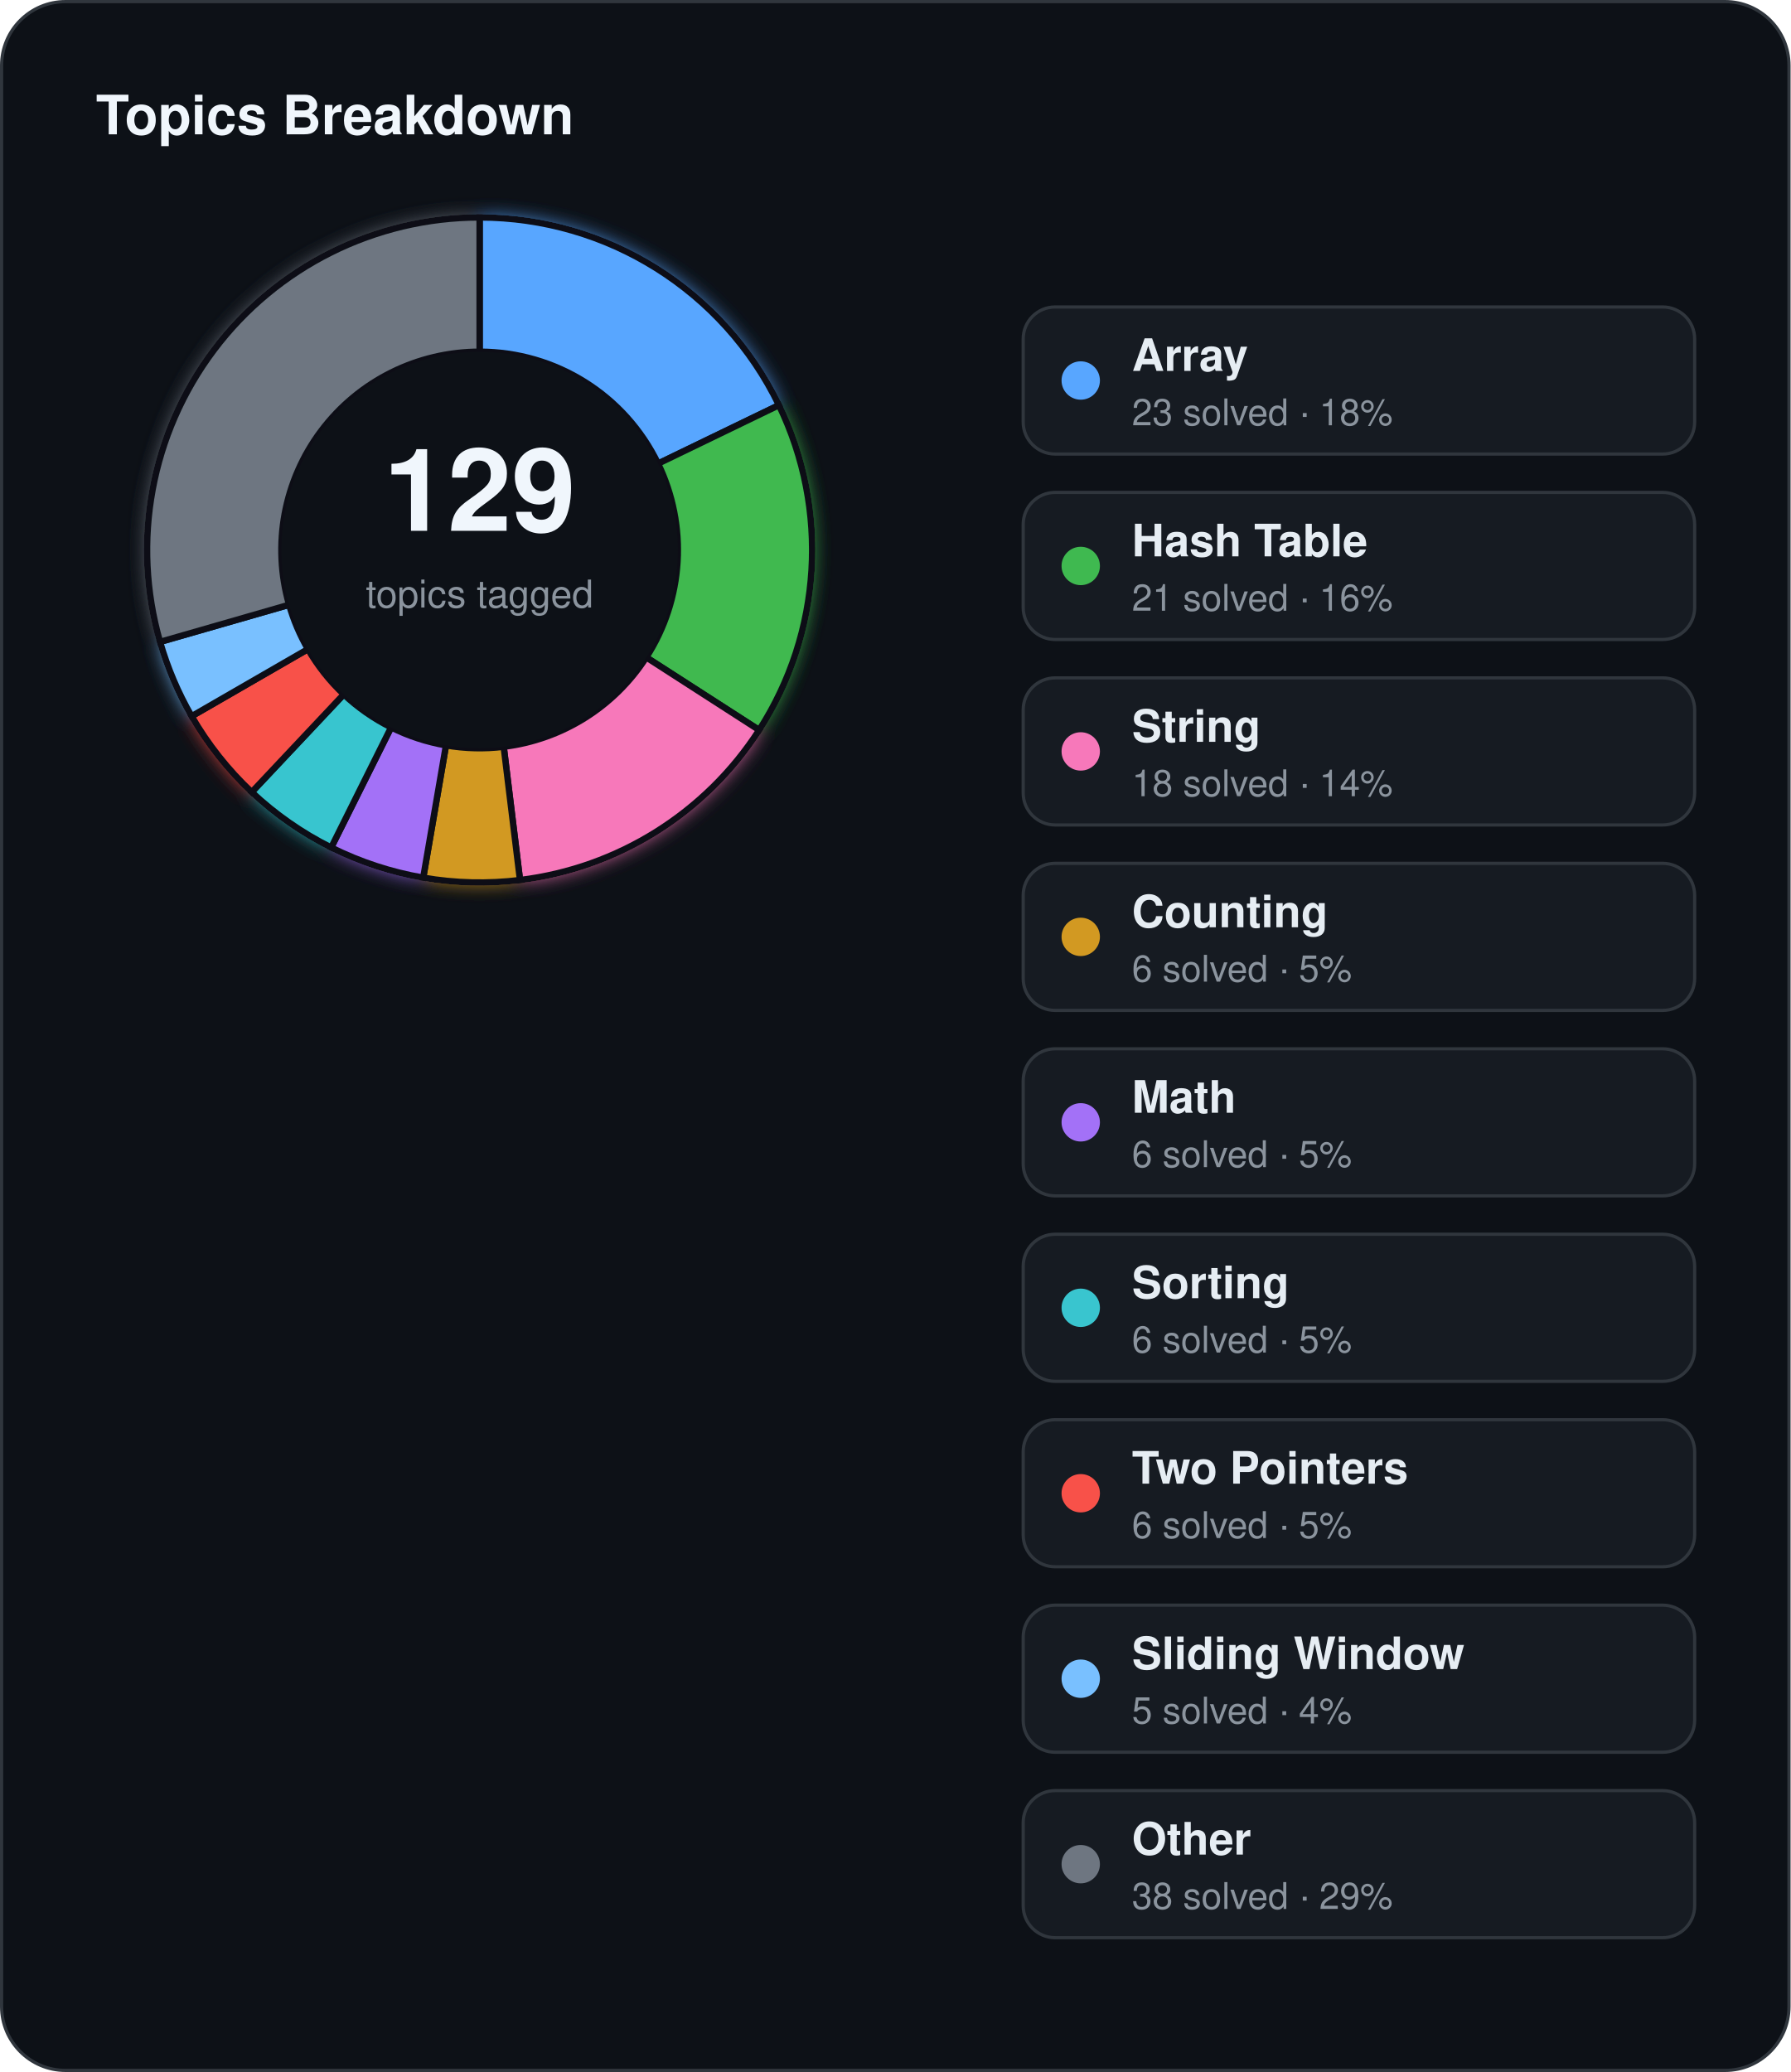
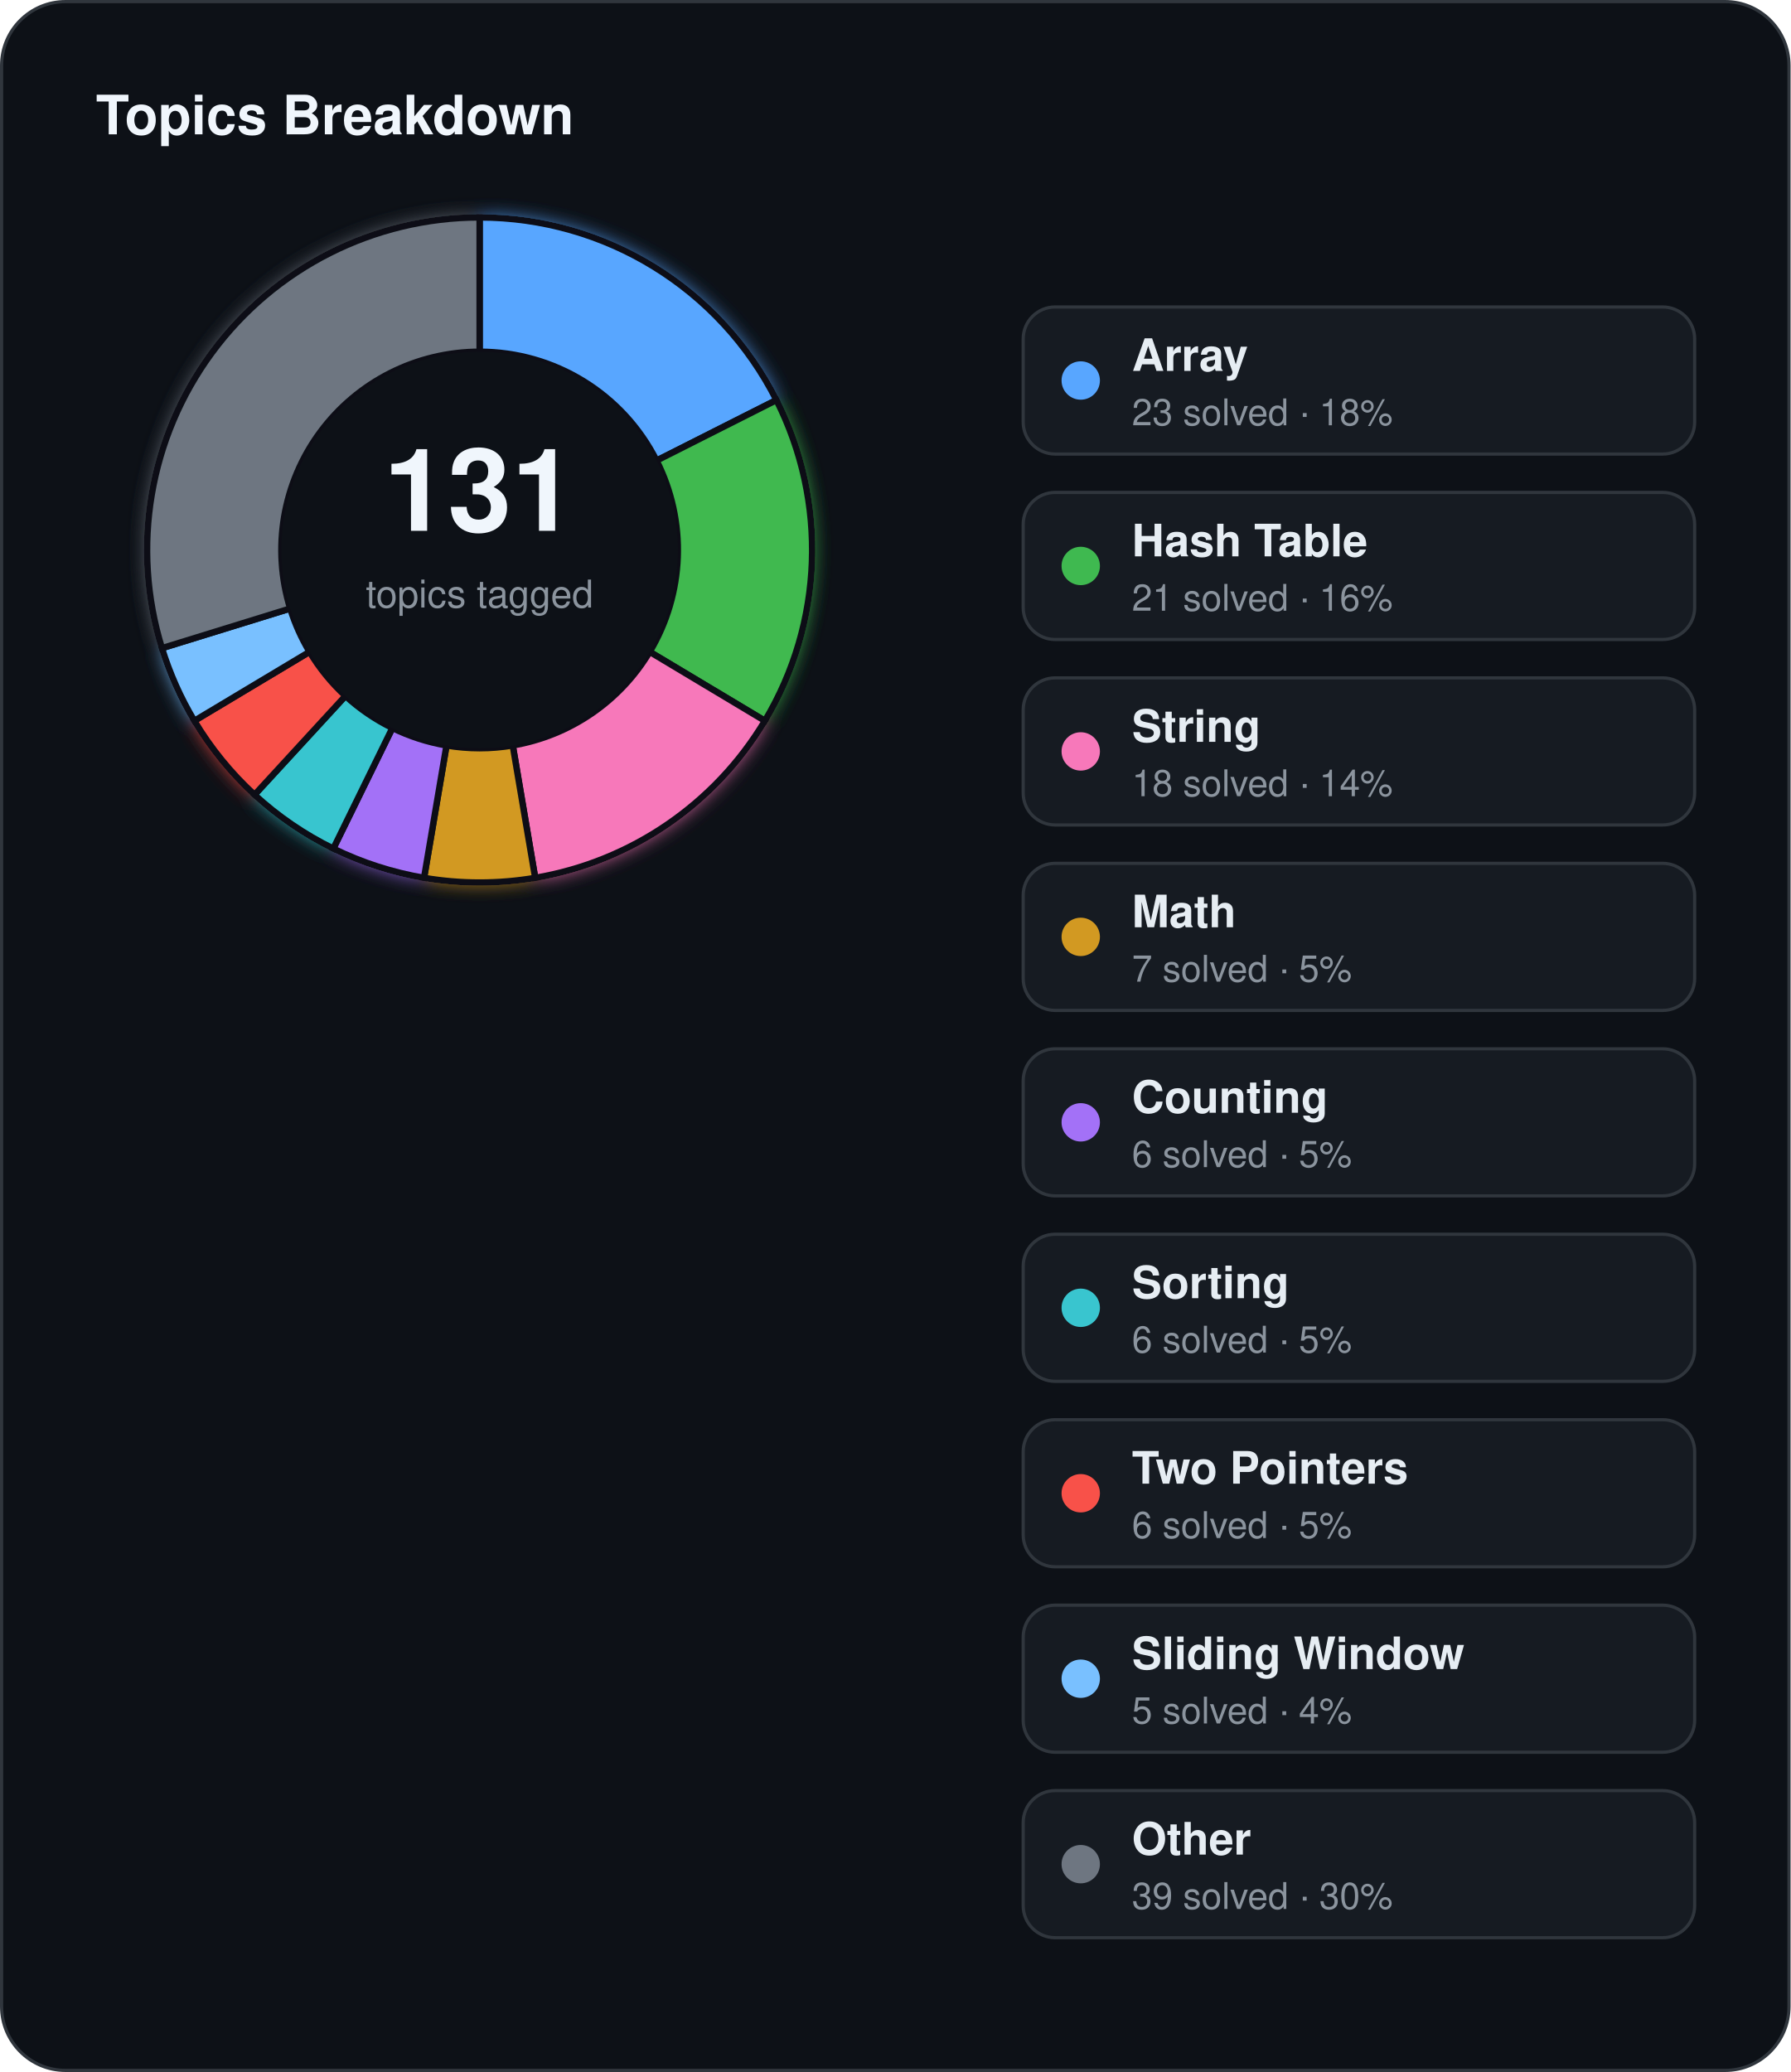
<svg xmlns="http://www.w3.org/2000/svg" width="560" height="648" viewBox="0 0 560 648">
  <defs>
    <filter id="topics-glow" x="-60%" y="-60%" width="220%" height="220%">
      <feGaussianBlur stdDeviation="3" result="blur" />
      <feMerge>
        <feMergeNode in="blur" />
        <feMergeNode in="SourceGraphic" />
      </feMerge>
    </filter>
  </defs>
  <rect x="0.5" y="0.5" width="559" height="647" rx="20" fill="#0d1117" stroke="#30363d" stroke-width="1" />
  <text x="30" y="42" fill="#f0f6fc" font-family="Segoe UI, Helvetica, Arial, sans-serif" font-size="17" font-weight="700">Topics Breakdown</text>
  <g filter="url(#topics-glow)">
-     <path d="M 150.00,68.00 A 104,104 0 0 1 243.62,126.71 L 205.81,145.00 A 62,62 0 0 0 150.00,110.00 Z" fill="#58a6ff" stroke="#0d1117" stroke-width="2" />
-     <path d="M 243.62,126.71 A 104,104 0 0 1 237.43,228.32 L 202.12,205.58 A 62,62 0 0 0 205.81,145.00 Z" fill="#3fb950" stroke="#0d1117" stroke-width="2" />
-     <path d="M 237.43,228.32 A 104,104 0 0 1 162.63,275.23 L 157.53,233.54 A 62,62 0 0 0 202.12,205.58 Z" fill="#f778ba" stroke="#0d1117" stroke-width="2" />
-     <path d="M 162.63,275.23 A 104,104 0 0 1 132.36,274.49 L 139.48,233.10 A 62,62 0 0 0 157.53,233.54 Z" fill="#d29922" stroke="#0d1117" stroke-width="2" />
-     <path d="M 132.36,274.49 A 104,104 0 0 1 103.58,265.06 L 122.32,227.48 A 62,62 0 0 0 139.48,233.10 Z" fill="#a371f7" stroke="#0d1117" stroke-width="2" />
-     <path d="M 103.58,265.06 A 104,104 0 0 1 78.73,247.74 L 107.51,217.15 A 62,62 0 0 0 122.32,227.48 Z" fill="#39c5cf" stroke="#0d1117" stroke-width="2" />
-     <path d="M 78.73,247.74 A 104,104 0 0 1 59.93,224.00 L 96.31,203.00 A 62,62 0 0 0 107.51,217.15 Z" fill="#f85149" stroke="#0d1117" stroke-width="2" />
-     <path d="M 59.93,224.00 A 104,104 0 0 1 50.05,200.75 L 90.42,189.14 A 62,62 0 0 0 96.31,203.00 Z" fill="#79c0ff" stroke="#0d1117" stroke-width="2" />
-     <path d="M 50.05,200.75 A 104,104 0 0 1 150.00,68.00 L 150.00,110.00 A 62,62 0 0 0 90.42,189.14 Z" fill="#6e7681" stroke="#0d1117" stroke-width="2" />
+     <path d="M 150.00,68.00 A 104,104 0 0 1 242.83,125.12 L 205.34,144.05 A 62,62 0 0 0 150.00,110.00 Z" fill="#58a6ff" stroke="#0d1117" stroke-width="2" />
+     <path d="M 242.83,125.12 A 104,104 0 0 1 239.22,225.43 L 203.19,203.85 A 62,62 0 0 0 205.34,144.05 Z" fill="#3fb950" stroke="#0d1117" stroke-width="2" />
+     <path d="M 239.22,225.43 A 104,104 0 0 1 167.38,274.54 L 160.36,233.13 A 62,62 0 0 0 203.19,203.85 Z" fill="#f778ba" stroke="#0d1117" stroke-width="2" />
+     <path d="M 167.38,274.54 A 104,104 0 0 1 132.62,274.54 L 139.64,233.13 A 62,62 0 0 0 160.36,233.13 Z" fill="#d29922" stroke="#0d1117" stroke-width="2" />
+     <path d="M 132.62,274.54 A 104,104 0 0 1 104.24,265.39 L 122.72,227.67 A 62,62 0 0 0 139.64,233.13 Z" fill="#a371f7" stroke="#0d1117" stroke-width="2" />
+     <path d="M 104.24,265.39 A 104,104 0 0 1 79.61,248.56 L 108.04,217.64 A 62,62 0 0 0 122.72,227.67 Z" fill="#39c5cf" stroke="#0d1117" stroke-width="2" />
+     <path d="M 79.61,248.56 A 104,104 0 0 1 60.78,225.43 L 96.81,203.85 A 62,62 0 0 0 108.04,217.64 Z" fill="#f85149" stroke="#0d1117" stroke-width="2" />
+     <path d="M 60.78,225.43 A 104,104 0 0 1 50.64,202.71 L 90.76,190.31 A 62,62 0 0 0 96.81,203.85 Z" fill="#79c0ff" stroke="#0d1117" stroke-width="2" />
+     <path d="M 50.64,202.71 A 104,104 0 0 1 150.00,68.00 L 150.00,110.00 A 62,62 0 0 0 90.76,190.31 Z" fill="#6e7681" stroke="#0d1117" stroke-width="2" />
  </g>
  <circle cx="150" cy="172" r="62" fill="#0d1117" />
-   <text x="150" y="166" text-anchor="middle" fill="#f0f6fc" font-family="Segoe UI, Helvetica, Arial, sans-serif" font-size="36" font-weight="700">129</text>
+   <text x="150" y="166" text-anchor="middle" fill="#f0f6fc" font-family="Segoe UI, Helvetica, Arial, sans-serif" font-size="36" font-weight="700">131</text>
  <text x="150" y="190" text-anchor="middle" fill="#8b949e" font-family="Segoe UI, Helvetica, Arial, sans-serif" font-size="12">topics tagged</text>
  <rect x="320" y="96" width="210" height="46" rx="10" fill="#161b22" stroke="#30363d" stroke-width="1" />
  <circle cx="338" cy="119" r="6" fill="#58a6ff" />
  <text x="354" y="116" fill="#e6edf3" font-family="Segoe UI, Helvetica, Arial, sans-serif" font-size="14" font-weight="600">Array</text>
  <text x="354" y="133" fill="#8b949e" font-family="Segoe UI, Helvetica, Arial, sans-serif" font-size="11.5">23 solved · 18%</text>
  <rect x="320" y="154" width="210" height="46" rx="10" fill="#161b22" stroke="#30363d" stroke-width="1" />
  <circle cx="338" cy="177" r="6" fill="#3fb950" />
  <text x="354" y="174" fill="#e6edf3" font-family="Segoe UI, Helvetica, Arial, sans-serif" font-size="14" font-weight="600">Hash Table</text>
  <text x="354" y="191" fill="#8b949e" font-family="Segoe UI, Helvetica, Arial, sans-serif" font-size="11.5">21 solved · 16%</text>
  <rect x="320" y="212" width="210" height="46" rx="10" fill="#161b22" stroke="#30363d" stroke-width="1" />
  <circle cx="338" cy="235" r="6" fill="#f778ba" />
  <text x="354" y="232" fill="#e6edf3" font-family="Segoe UI, Helvetica, Arial, sans-serif" font-size="14" font-weight="600">String</text>
  <text x="354" y="249" fill="#8b949e" font-family="Segoe UI, Helvetica, Arial, sans-serif" font-size="11.5">18 solved · 14%</text>
  <rect x="320" y="270" width="210" height="46" rx="10" fill="#161b22" stroke="#30363d" stroke-width="1" />
  <circle cx="338" cy="293" r="6" fill="#d29922" />
-   <text x="354" y="290" fill="#e6edf3" font-family="Segoe UI, Helvetica, Arial, sans-serif" font-size="14" font-weight="600">Counting</text>
-   <text x="354" y="307" fill="#8b949e" font-family="Segoe UI, Helvetica, Arial, sans-serif" font-size="11.5">6 solved · 5%</text>
+   <text x="354" y="290" fill="#e6edf3" font-family="Segoe UI, Helvetica, Arial, sans-serif" font-size="14" font-weight="600">Math</text>
+   <text x="354" y="307" fill="#8b949e" font-family="Segoe UI, Helvetica, Arial, sans-serif" font-size="11.5">7 solved · 5%</text>
  <rect x="320" y="328" width="210" height="46" rx="10" fill="#161b22" stroke="#30363d" stroke-width="1" />
  <circle cx="338" cy="351" r="6" fill="#a371f7" />
-   <text x="354" y="348" fill="#e6edf3" font-family="Segoe UI, Helvetica, Arial, sans-serif" font-size="14" font-weight="600">Math</text>
+   <text x="354" y="348" fill="#e6edf3" font-family="Segoe UI, Helvetica, Arial, sans-serif" font-size="14" font-weight="600">Counting</text>
  <text x="354" y="365" fill="#8b949e" font-family="Segoe UI, Helvetica, Arial, sans-serif" font-size="11.5">6 solved · 5%</text>
  <rect x="320" y="386" width="210" height="46" rx="10" fill="#161b22" stroke="#30363d" stroke-width="1" />
  <circle cx="338" cy="409" r="6" fill="#39c5cf" />
  <text x="354" y="406" fill="#e6edf3" font-family="Segoe UI, Helvetica, Arial, sans-serif" font-size="14" font-weight="600">Sorting</text>
  <text x="354" y="423" fill="#8b949e" font-family="Segoe UI, Helvetica, Arial, sans-serif" font-size="11.5">6 solved · 5%</text>
  <rect x="320" y="444" width="210" height="46" rx="10" fill="#161b22" stroke="#30363d" stroke-width="1" />
  <circle cx="338" cy="467" r="6" fill="#f85149" />
  <text x="354" y="464" fill="#e6edf3" font-family="Segoe UI, Helvetica, Arial, sans-serif" font-size="14" font-weight="600">Two Pointers</text>
  <text x="354" y="481" fill="#8b949e" font-family="Segoe UI, Helvetica, Arial, sans-serif" font-size="11.5">6 solved · 5%</text>
  <rect x="320" y="502" width="210" height="46" rx="10" fill="#161b22" stroke="#30363d" stroke-width="1" />
  <circle cx="338" cy="525" r="6" fill="#79c0ff" />
  <text x="354" y="522" fill="#e6edf3" font-family="Segoe UI, Helvetica, Arial, sans-serif" font-size="14" font-weight="600">Sliding Window</text>
  <text x="354" y="539" fill="#8b949e" font-family="Segoe UI, Helvetica, Arial, sans-serif" font-size="11.5">5 solved · 4%</text>
  <rect x="320" y="560" width="210" height="46" rx="10" fill="#161b22" stroke="#30363d" stroke-width="1" />
  <circle cx="338" cy="583" r="6" fill="#6e7681" />
  <text x="354" y="580" fill="#e6edf3" font-family="Segoe UI, Helvetica, Arial, sans-serif" font-size="14" font-weight="600">Other</text>
-   <text x="354" y="597" fill="#8b949e" font-family="Segoe UI, Helvetica, Arial, sans-serif" font-size="11.5">38 solved · 29%</text>
+   <text x="354" y="597" fill="#8b949e" font-family="Segoe UI, Helvetica, Arial, sans-serif" font-size="11.5">39 solved · 30%</text>
</svg>
